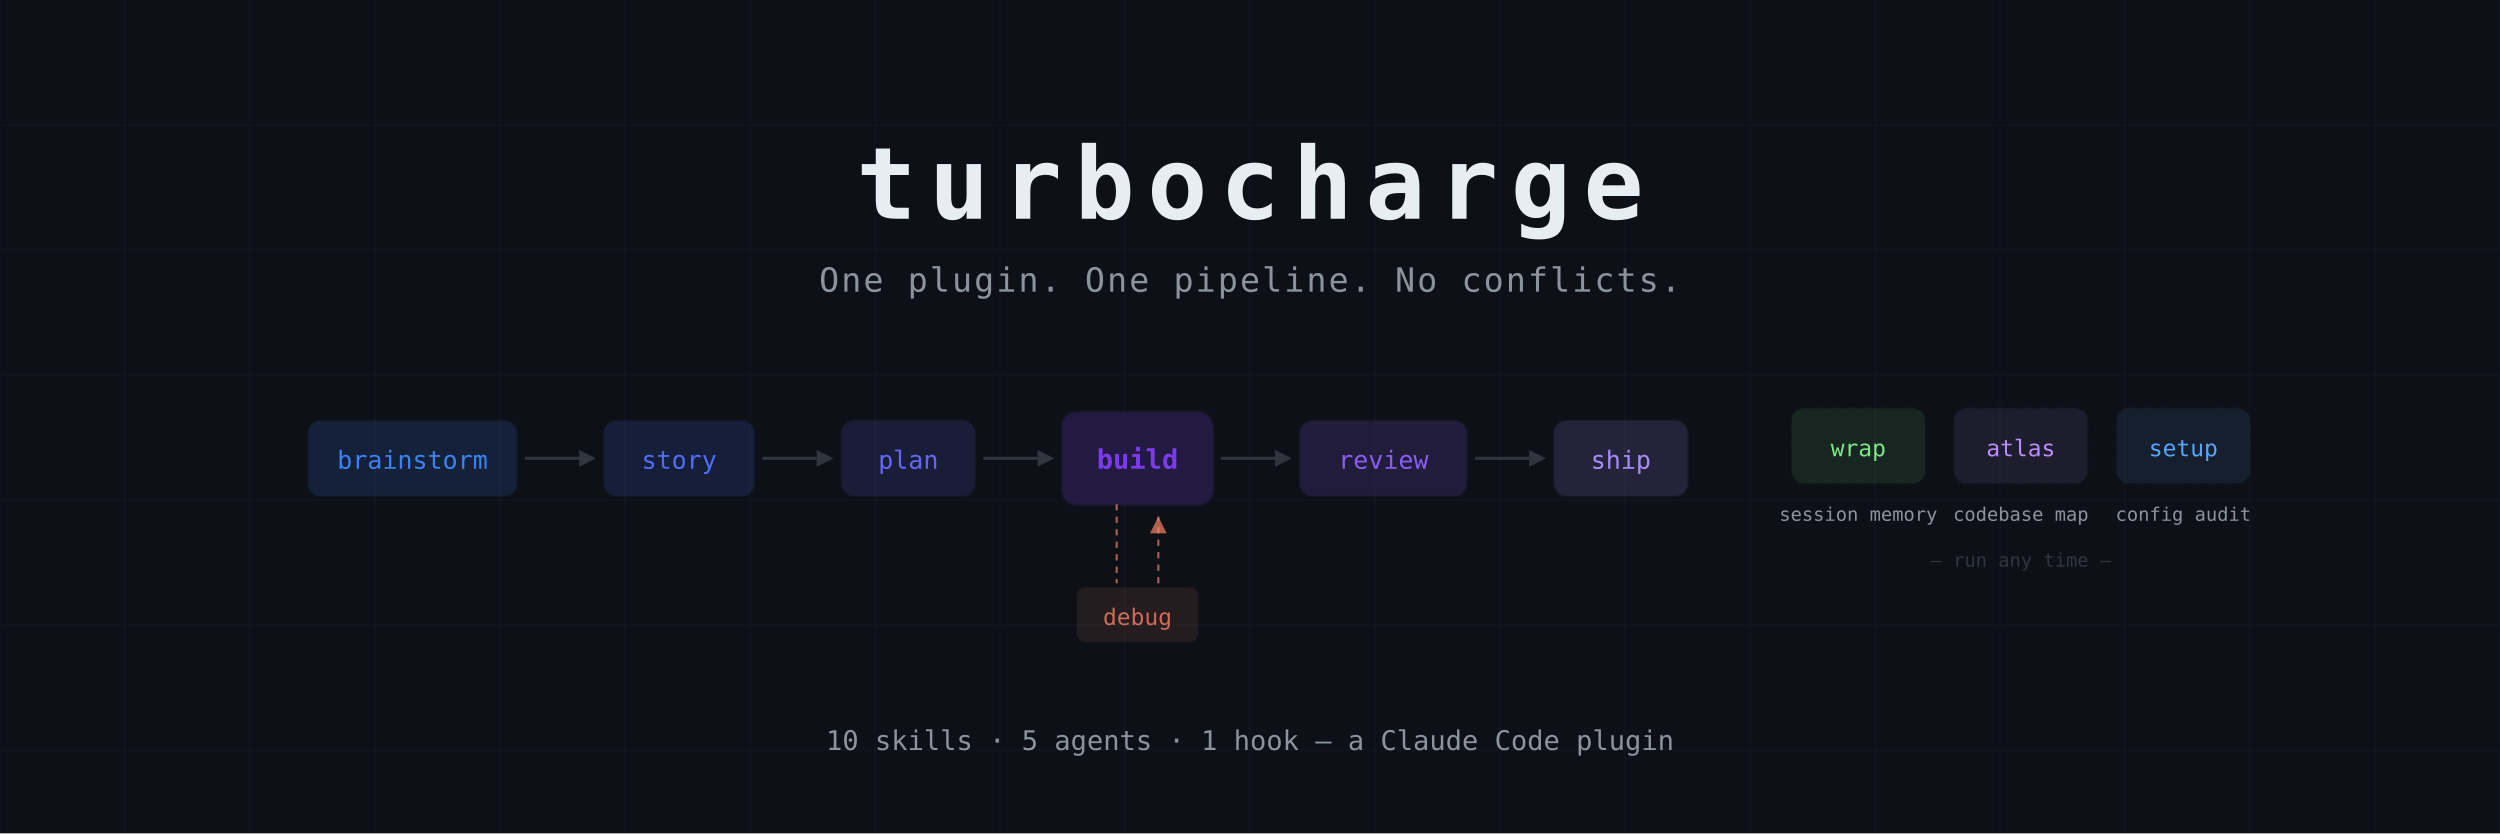
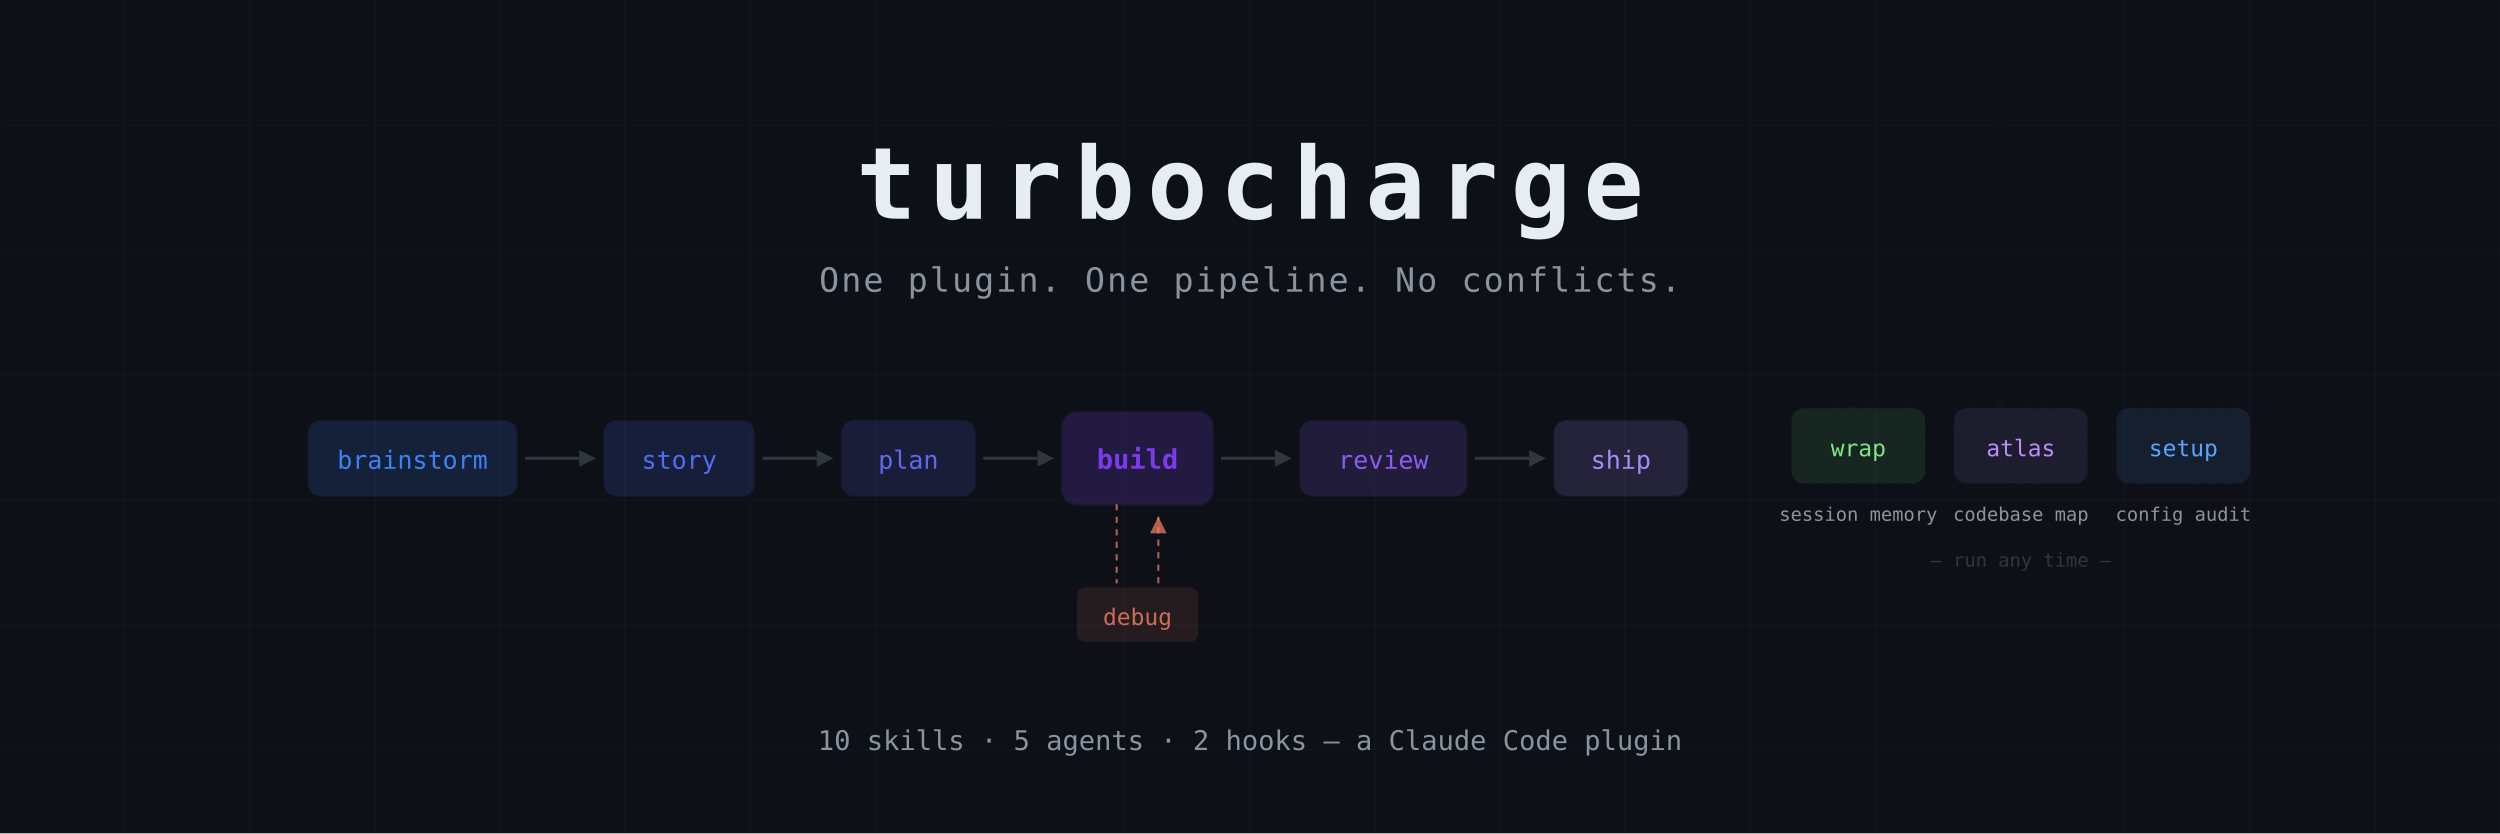
<svg xmlns="http://www.w3.org/2000/svg" viewBox="0 0 1200 400" width="1200" height="400">
  <defs>
    <linearGradient id="pipeGrad" x1="0" y1="0" x2="1" y2="0">
      <stop offset="0%" stop-color="#3b82f6" />
      <stop offset="50%" stop-color="#7c3aed" />
      <stop offset="100%" stop-color="#a78bfa" />
    </linearGradient>
    <linearGradient id="lineGlow" x1="0" y1="0" x2="1" y2="0">
      <stop offset="0%" stop-color="#3b82f6" stop-opacity="0.6" />
      <stop offset="100%" stop-color="#a78bfa" stop-opacity="0.6" />
    </linearGradient>
    <filter id="glow">
      <feGaussianBlur stdDeviation="3" result="blur" />
      <feMerge>
        <feMergeNode in="blur" />
        <feMergeNode in="SourceGraphic" />
      </feMerge>
    </filter>
    <filter id="softGlow">
      <feGaussianBlur stdDeviation="8" result="blur" />
      <feMerge>
        <feMergeNode in="blur" />
        <feMergeNode in="SourceGraphic" />
      </feMerge>
    </filter>
  </defs>
  <rect width="1200" height="400" fill="#0d1117" />
  <g opacity="0.04">
    <line x1="0" y1="0" x2="0" y2="400" stroke="#58a6ff" stroke-width="0.5" />
    <line x1="60" y1="0" x2="60" y2="400" stroke="#58a6ff" stroke-width="0.5" />
    <line x1="120" y1="0" x2="120" y2="400" stroke="#58a6ff" stroke-width="0.5" />
    <line x1="180" y1="0" x2="180" y2="400" stroke="#58a6ff" stroke-width="0.5" />
    <line x1="240" y1="0" x2="240" y2="400" stroke="#58a6ff" stroke-width="0.5" />
    <line x1="300" y1="0" x2="300" y2="400" stroke="#58a6ff" stroke-width="0.5" />
    <line x1="360" y1="0" x2="360" y2="400" stroke="#58a6ff" stroke-width="0.5" />
    <line x1="420" y1="0" x2="420" y2="400" stroke="#58a6ff" stroke-width="0.5" />
    <line x1="480" y1="0" x2="480" y2="400" stroke="#58a6ff" stroke-width="0.5" />
    <line x1="540" y1="0" x2="540" y2="400" stroke="#58a6ff" stroke-width="0.5" />
    <line x1="600" y1="0" x2="600" y2="400" stroke="#58a6ff" stroke-width="0.5" />
    <line x1="660" y1="0" x2="660" y2="400" stroke="#58a6ff" stroke-width="0.5" />
    <line x1="720" y1="0" x2="720" y2="400" stroke="#58a6ff" stroke-width="0.5" />
    <line x1="780" y1="0" x2="780" y2="400" stroke="#58a6ff" stroke-width="0.5" />
    <line x1="840" y1="0" x2="840" y2="400" stroke="#58a6ff" stroke-width="0.5" />
    <line x1="900" y1="0" x2="900" y2="400" stroke="#58a6ff" stroke-width="0.5" />
    <line x1="960" y1="0" x2="960" y2="400" stroke="#58a6ff" stroke-width="0.5" />
    <line x1="1020" y1="0" x2="1020" y2="400" stroke="#58a6ff" stroke-width="0.5" />
    <line x1="1080" y1="0" x2="1080" y2="400" stroke="#58a6ff" stroke-width="0.5" />
    <line x1="1140" y1="0" x2="1140" y2="400" stroke="#58a6ff" stroke-width="0.5" />
    <line x1="1200" y1="0" x2="1200" y2="400" stroke="#58a6ff" stroke-width="0.5" />
    <line x1="0" y1="60" x2="1200" y2="60" stroke="#58a6ff" stroke-width="0.5" />
    <line x1="0" y1="120" x2="1200" y2="120" stroke="#58a6ff" stroke-width="0.5" />
    <line x1="0" y1="180" x2="1200" y2="180" stroke="#58a6ff" stroke-width="0.5" />
    <line x1="0" y1="240" x2="1200" y2="240" stroke="#58a6ff" stroke-width="0.5" />
    <line x1="0" y1="300" x2="1200" y2="300" stroke="#58a6ff" stroke-width="0.5" />
    <line x1="0" y1="360" x2="1200" y2="360" stroke="#58a6ff" stroke-width="0.5" />
  </g>
  <text x="600" y="105" text-anchor="middle" fill="#e6edf3" font-family="'SF Mono', 'Fira Code', 'Cascadia Code', monospace" font-size="48" font-weight="700" letter-spacing="6">turbocharge</text>
  <text x="600" y="140" text-anchor="middle" fill="#8b949e" font-family="'SF Mono', 'Fira Code', monospace" font-size="16" letter-spacing="1">One plugin. One pipeline. No conflicts.</text>
  <line x1="170" y1="220" x2="815" y2="220" stroke="url(#lineGlow)" stroke-width="2" filter="url(#softGlow)" opacity="0.3" />
  <rect x="148" y="202" width="100" height="36" rx="6" fill="#3b82f6" opacity="0.15" stroke="#3b82f6" stroke-width="1" stroke-opacity="0.4" />
  <text x="198" y="225" text-anchor="middle" fill="#3b82f6" font-family="'SF Mono', 'Fira Code', monospace" font-size="12" font-weight="500">brainstorm</text>
  <line x1="252" y1="220" x2="278" y2="220" stroke="#30363d" stroke-width="1.5" />
  <polygon points="278,216 286,220 278,224" fill="#30363d" />
  <rect x="290" y="202" width="72" height="36" rx="6" fill="#4f6df7" opacity="0.15" stroke="#4f6df7" stroke-width="1" stroke-opacity="0.4" />
  <text x="326" y="225" text-anchor="middle" fill="#4f6df7" font-family="'SF Mono', 'Fira Code', monospace" font-size="12" font-weight="500">story</text>
  <line x1="366" y1="220" x2="392" y2="220" stroke="#30363d" stroke-width="1.5" />
  <polygon points="392,216 400,220 392,224" fill="#30363d" />
  <rect x="404" y="202" width="64" height="36" rx="6" fill="#6366f1" opacity="0.15" stroke="#6366f1" stroke-width="1" stroke-opacity="0.4" />
  <text x="436" y="225" text-anchor="middle" fill="#6366f1" font-family="'SF Mono', 'Fira Code', monospace" font-size="12" font-weight="500">plan</text>
  <line x1="472" y1="220" x2="498" y2="220" stroke="#30363d" stroke-width="1.5" />
  <polygon points="498,216 506,220 498,224" fill="#30363d" />
  <rect x="510" y="198" width="72" height="44" rx="7" fill="#7c3aed" opacity="0.2" stroke="#7c3aed" stroke-width="1.5" stroke-opacity="0.6" />
  <text x="546" y="225" text-anchor="middle" fill="#7c3aed" font-family="'SF Mono', 'Fira Code', monospace" font-size="13" font-weight="600">build</text>
  <line x1="536" y1="242" x2="536" y2="280" stroke="#f78166" stroke-width="1" stroke-dasharray="3,3" opacity="0.7" />
  <line x1="556" y1="280" x2="556" y2="248" stroke="#f78166" stroke-width="1" stroke-dasharray="3,3" opacity="0.7" />
  <polygon points="556,248 552,256 560,256" fill="#f78166" opacity="0.7" />
  <rect x="517" y="282" width="58" height="26" rx="4" fill="#f78166" opacity="0.1" stroke="#f78166" stroke-width="0.8" stroke-opacity="0.3" />
  <text x="546" y="300" text-anchor="middle" fill="#f78166" font-family="'SF Mono', 'Fira Code', monospace" font-size="11" opacity="0.8">debug</text>
  <line x1="586" y1="220" x2="612" y2="220" stroke="#30363d" stroke-width="1.5" />
  <polygon points="612,216 620,220 612,224" fill="#30363d" />
  <rect x="624" y="202" width="80" height="36" rx="6" fill="#8b5cf6" opacity="0.15" stroke="#8b5cf6" stroke-width="1" stroke-opacity="0.4" />
  <text x="664" y="225" text-anchor="middle" fill="#8b5cf6" font-family="'SF Mono', 'Fira Code', monospace" font-size="12" font-weight="500">review</text>
  <line x1="708" y1="220" x2="734" y2="220" stroke="#30363d" stroke-width="1.5" />
  <polygon points="734,216 742,220 734,224" fill="#30363d" />
  <rect x="746" y="202" width="64" height="36" rx="6" fill="#a78bfa" opacity="0.15" stroke="#a78bfa" stroke-width="1" stroke-opacity="0.4" />
  <text x="778" y="225" text-anchor="middle" fill="#a78bfa" font-family="'SF Mono', 'Fira Code', monospace" font-size="12" font-weight="500">ship</text>
  <rect x="860" y="196" width="64" height="36" rx="6" fill="#7ee787" opacity="0.1" stroke="#7ee787" stroke-width="1" stroke-opacity="0.3" stroke-dasharray="4,3" />
  <text x="892" y="219" text-anchor="middle" fill="#7ee787" font-family="'SF Mono', 'Fira Code', monospace" font-size="11" font-weight="500">wrap</text>
  <text x="892" y="250" text-anchor="middle" fill="#8b949e" font-family="'SF Mono', 'Fira Code', monospace" font-size="9">session memory</text>
  <rect x="938" y="196" width="64" height="36" rx="6" fill="#bc8cff" opacity="0.1" stroke="#bc8cff" stroke-width="1" stroke-opacity="0.3" stroke-dasharray="4,3" />
  <text x="970" y="219" text-anchor="middle" fill="#bc8cff" font-family="'SF Mono', 'Fira Code', monospace" font-size="11" font-weight="500">atlas</text>
  <text x="970" y="250" text-anchor="middle" fill="#8b949e" font-family="'SF Mono', 'Fira Code', monospace" font-size="9">codebase map</text>
  <rect x="1016" y="196" width="64" height="36" rx="6" fill="#58a6ff" opacity="0.1" stroke="#58a6ff" stroke-width="1" stroke-opacity="0.3" stroke-dasharray="4,3" />
  <text x="1048" y="219" text-anchor="middle" fill="#58a6ff" font-family="'SF Mono', 'Fira Code', monospace" font-size="11" font-weight="500">setup</text>
  <text x="1048" y="250" text-anchor="middle" fill="#8b949e" font-family="'SF Mono', 'Fira Code', monospace" font-size="9">config audit</text>
  <text x="970" y="272" text-anchor="middle" fill="#30363d" font-family="'SF Mono', 'Fira Code', monospace" font-size="9">— run any time —</text>
-   <text x="600" y="360" text-anchor="middle" fill="#8b949e" font-family="'SF Mono', 'Fira Code', monospace" font-size="13">10 skills · 5 agents · 1 hook — a Claude Code plugin</text>
+   <text x="600" y="360" text-anchor="middle" fill="#8b949e" font-family="'SF Mono', 'Fira Code', monospace" font-size="13">10 skills · 5 agents · 2 hooks — a Claude Code plugin</text>
</svg>
